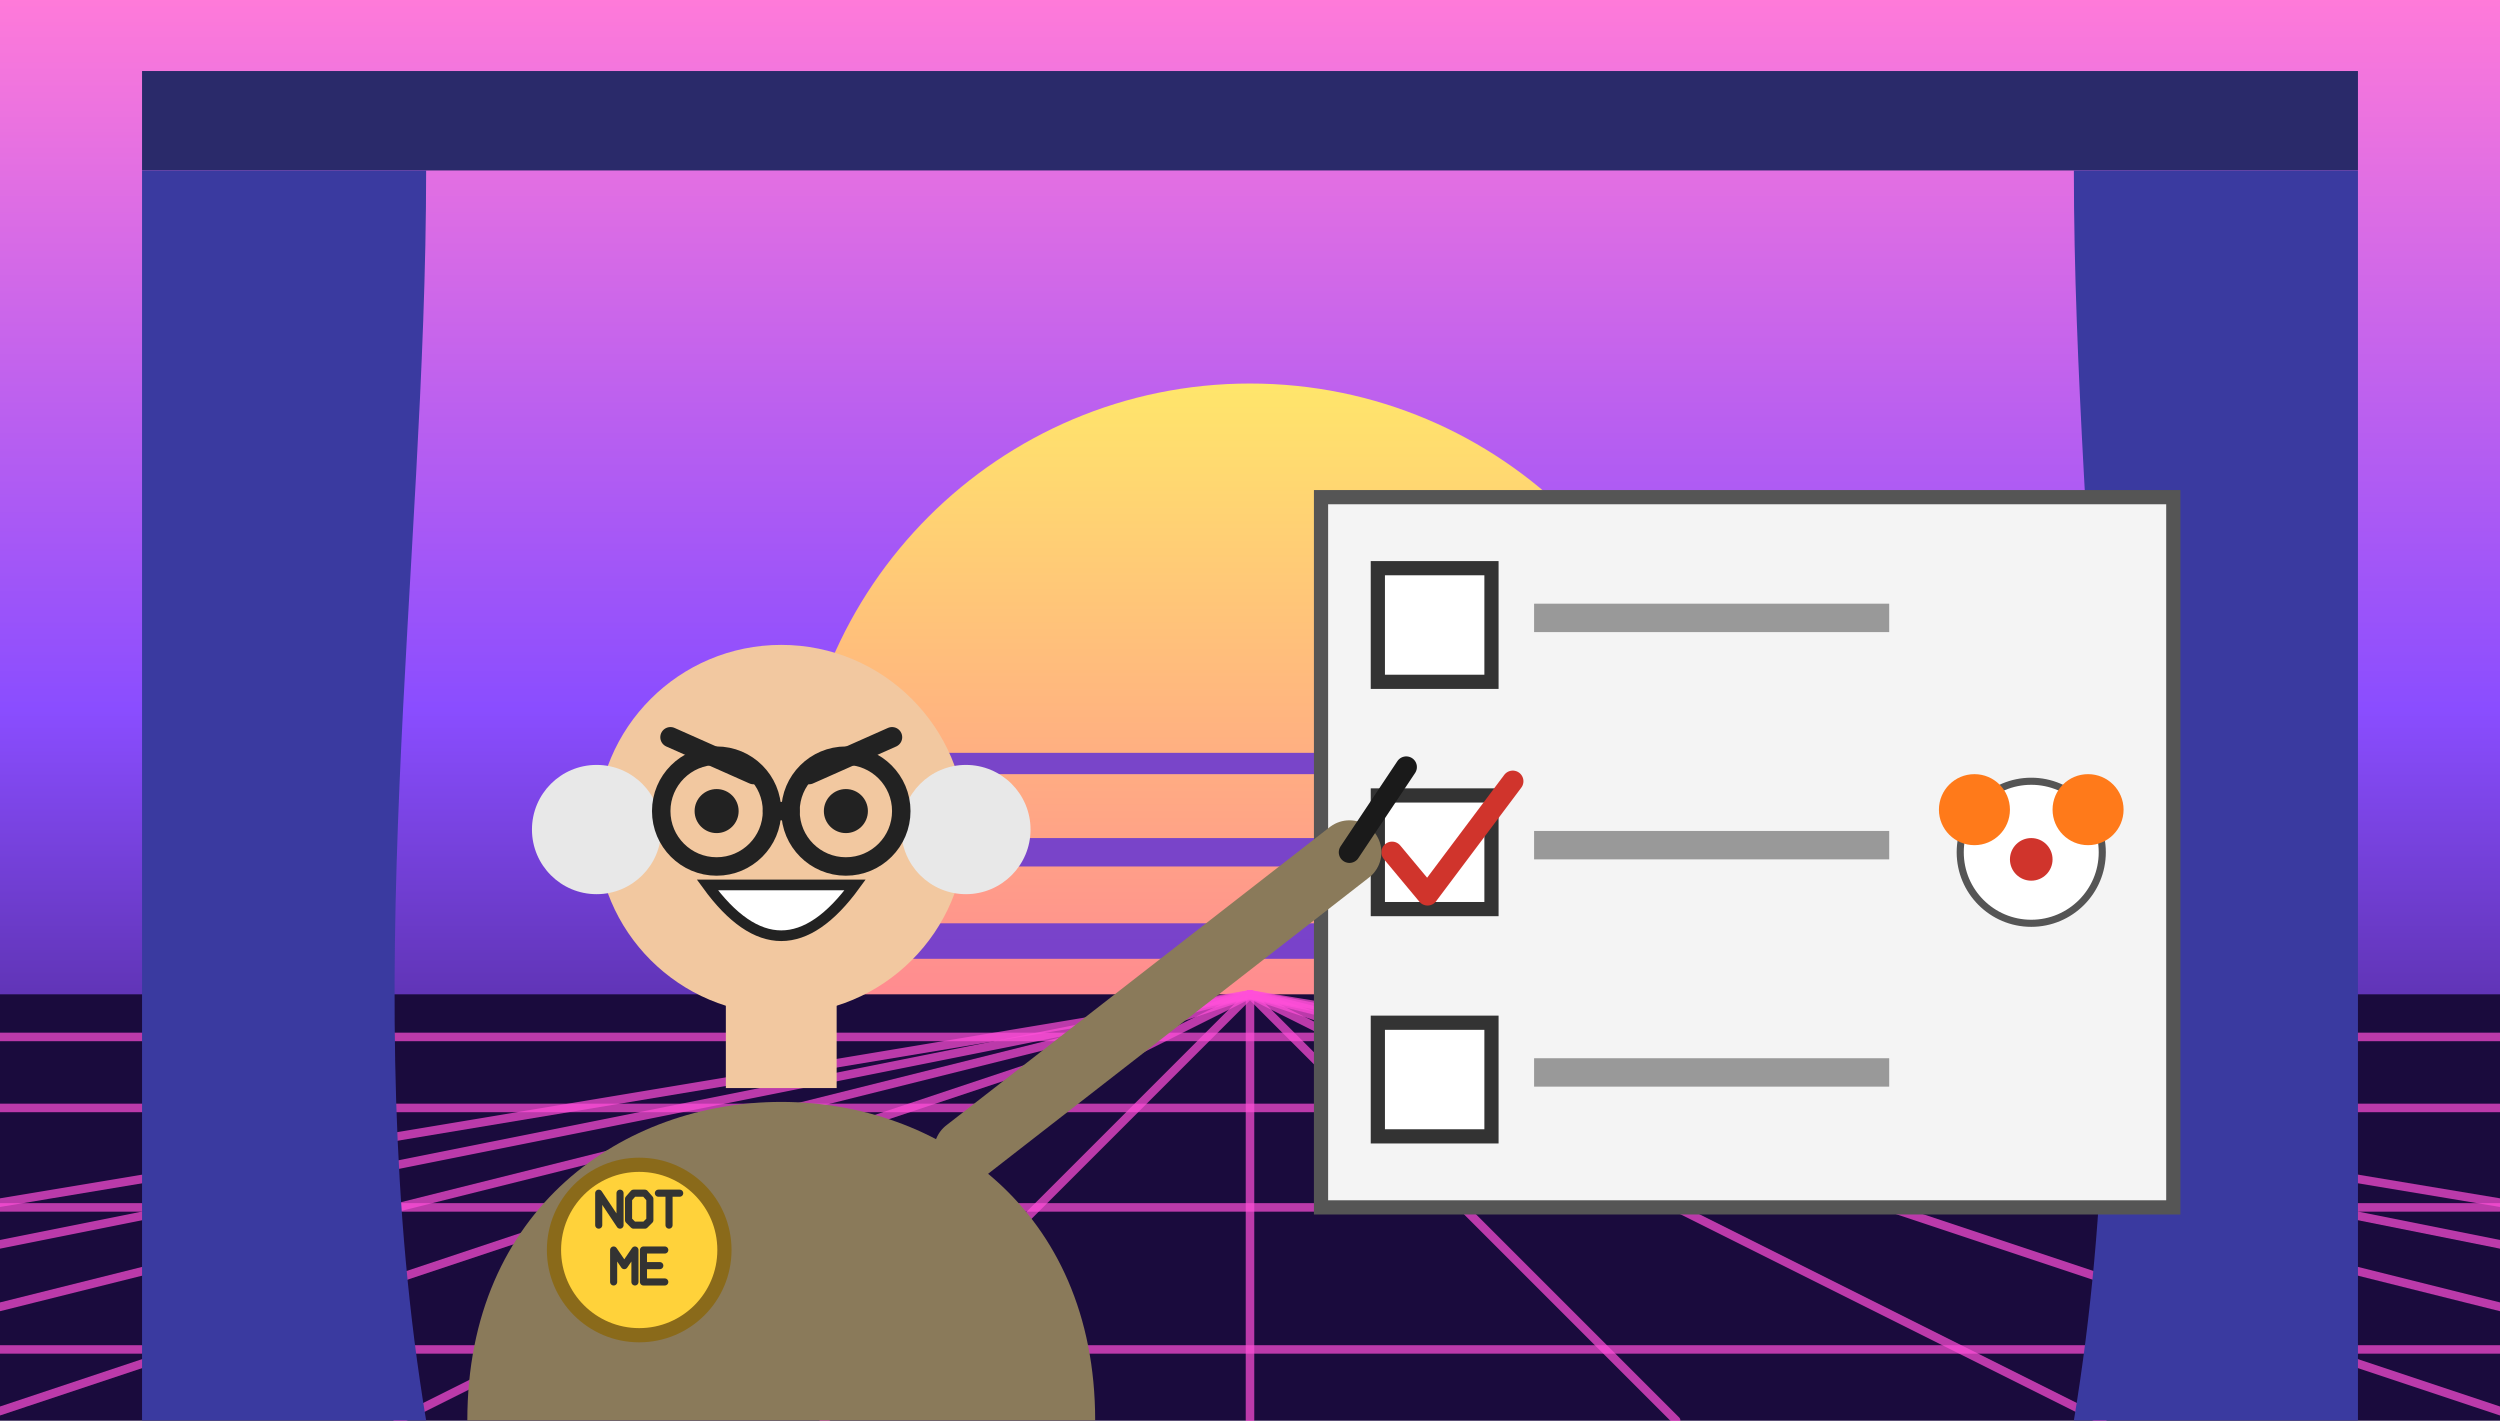
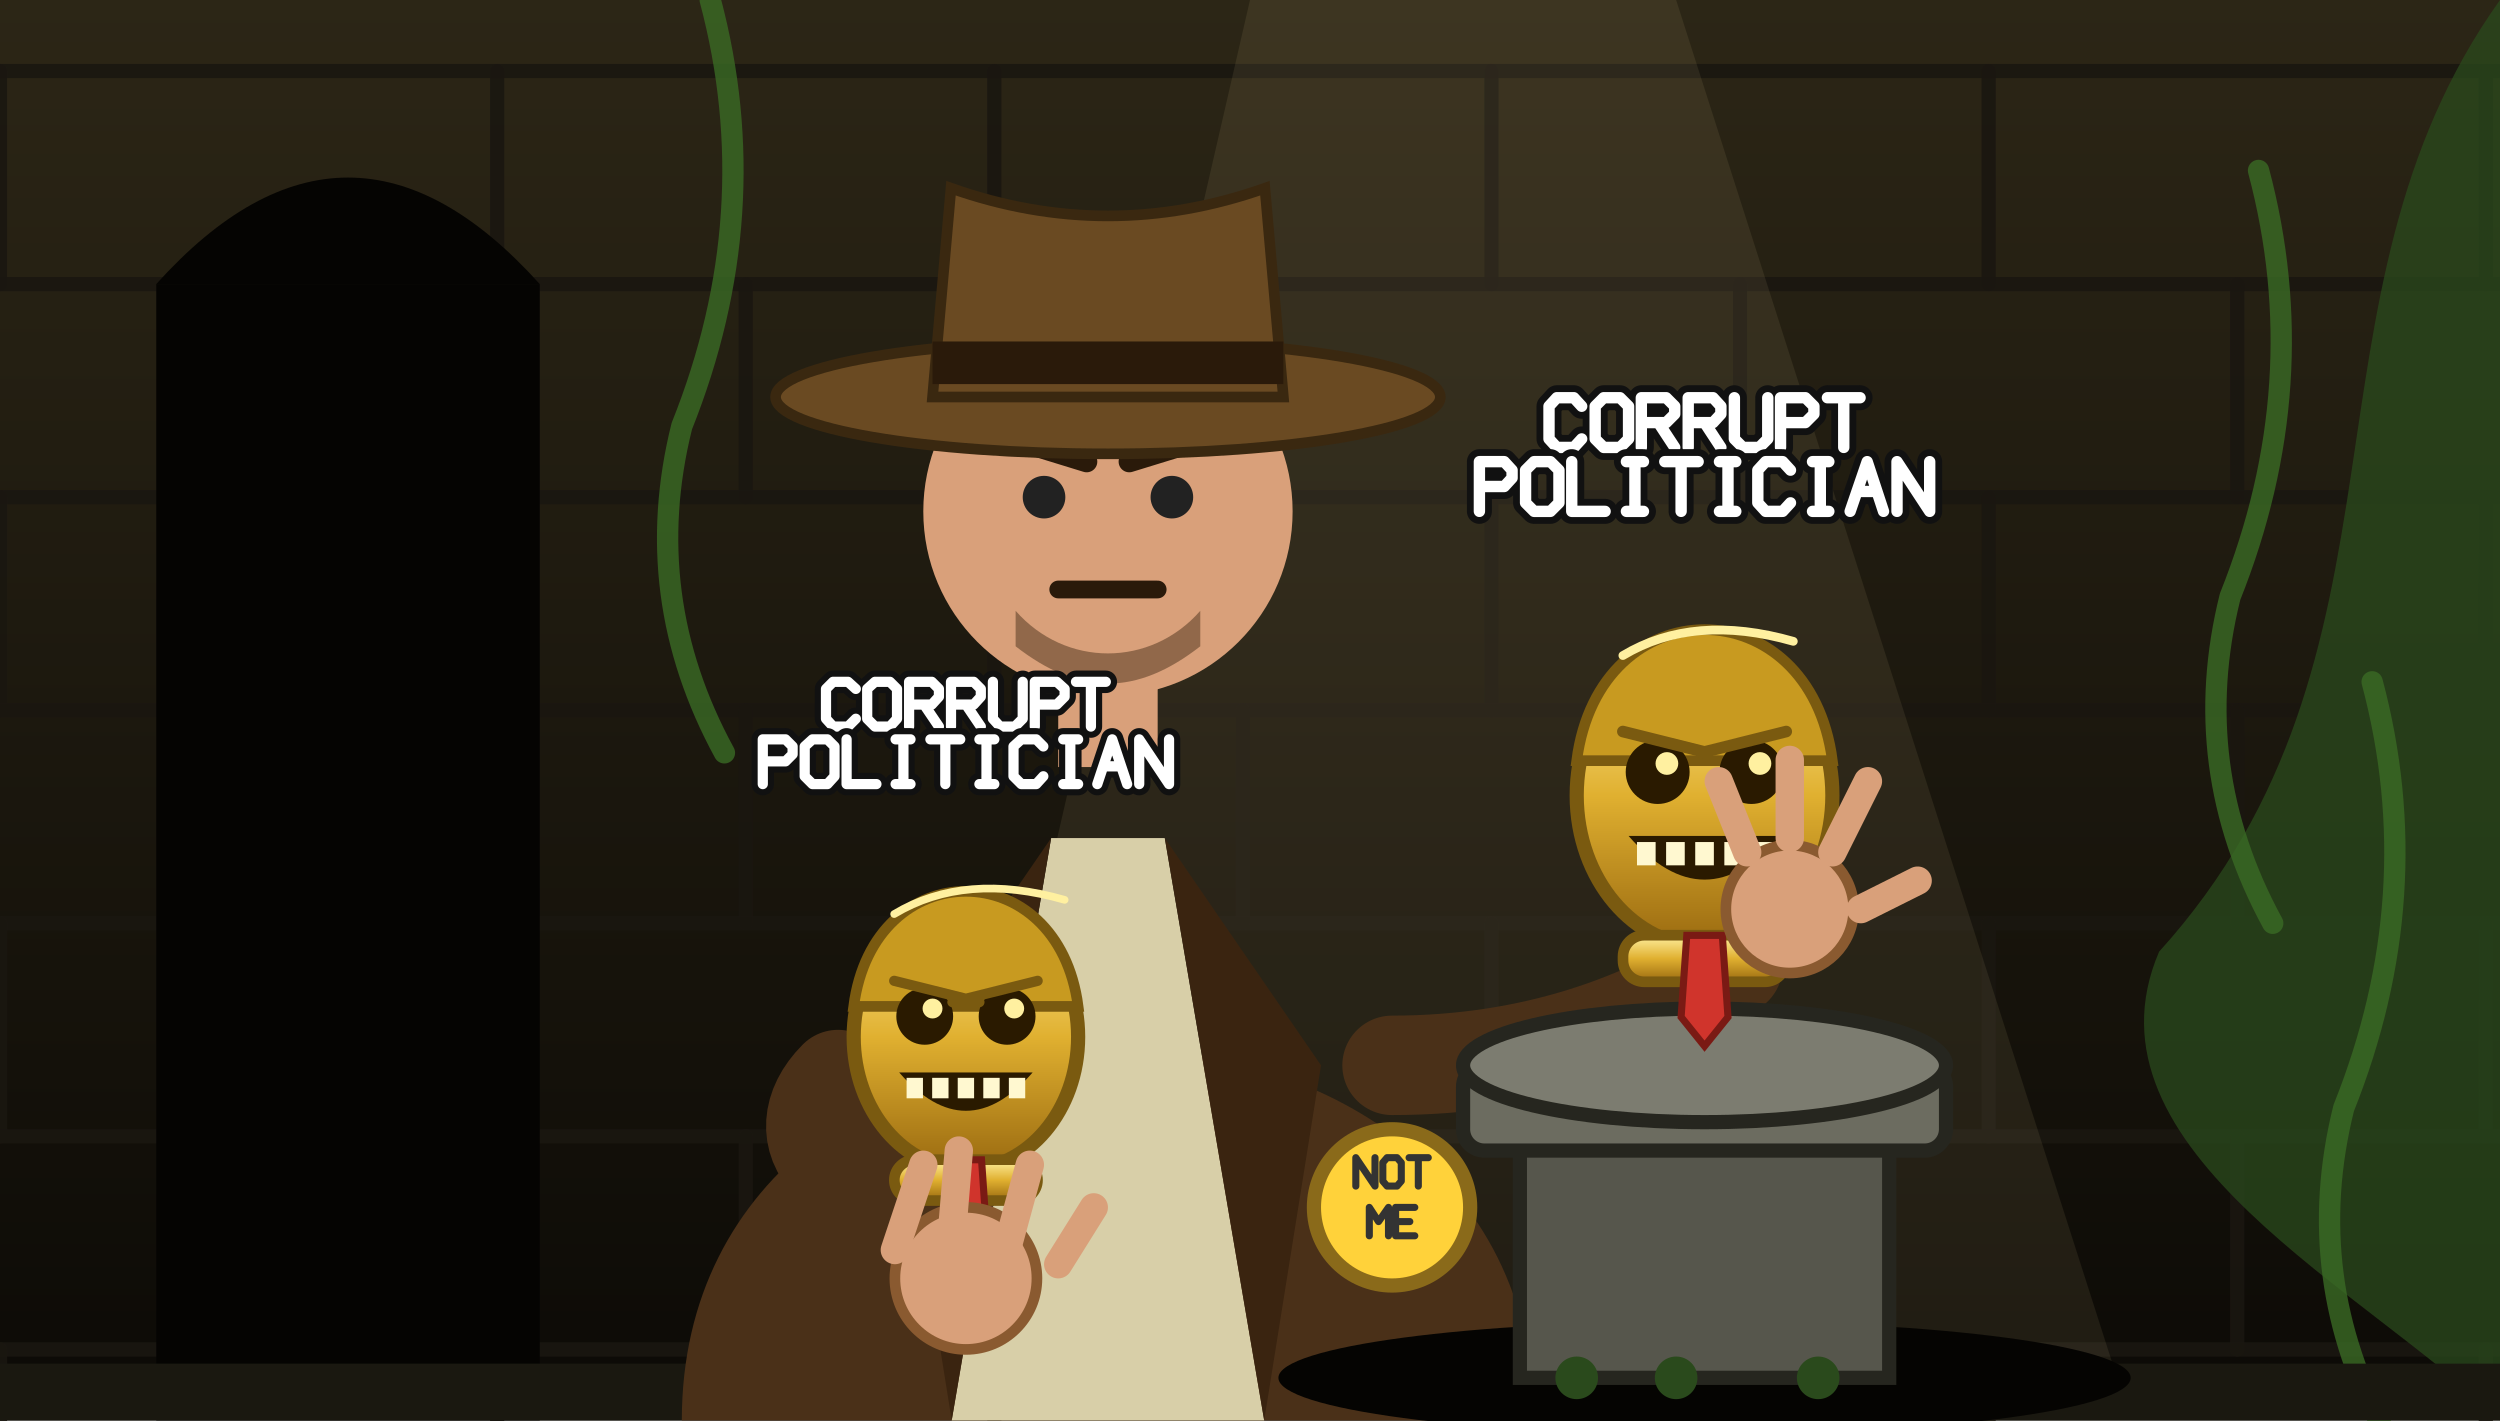
<svg xmlns="http://www.w3.org/2000/svg" viewBox="0 0 352 200" width="352" height="200">
  <defs>
    <linearGradient id="bg" x1="0" y1="0" x2="0" y2="1">
-       <stop offset="0.00" stop-color="#ff7ad9" stop-opacity="1" />
-       <stop offset="0.50" stop-color="#8a4dff" stop-opacity="1" />
-       <stop offset="1.00" stop-color="#22104a" stop-opacity="1" />
+       <stop offset="0.00" stop-color="#2c2616" stop-opacity="1" />
+       <stop offset="1.00" stop-color="#0c0a06" stop-opacity="1" />
    </linearGradient>
-     <linearGradient id="sun" x1="0" y1="0" x2="0" y2="1">
-       <stop offset="0.00" stop-color="#ffe66b" stop-opacity="1" />
-       <stop offset="1.00" stop-color="#ff5fa2" stop-opacity="1" />
+     <linearGradient id="gold" x1="0" y1="0" x2="0" y2="1">
+       <stop offset="0.00" stop-color="#fff0a0" stop-opacity="1" />
+       <stop offset="0.50" stop-color="#e0b030" stop-opacity="1" />
+       <stop offset="1.00" stop-color="#9a6a10" stop-opacity="1" />
    </linearGradient>
  </defs>
  <rect x="0" y="0" width="352" height="200" fill="url(#bg)" />
-   <circle cx="176.0" cy="118.0" r="64.0" fill="url(#sun)" />
-   <rect x="100" y="106" width="152" height="3" fill="#6a3ad0" opacity="0.9" />
-   <rect x="100" y="118" width="152" height="4" fill="#6a3ad0" opacity="0.9" />
-   <rect x="100" y="130" width="152" height="5" fill="#6a3ad0" opacity="0.9" />
-   <rect x="100" y="142" width="152" height="6" fill="#6a3ad0" opacity="0.9" />
-   <rect x="100" y="154" width="152" height="7" fill="#6a3ad0" opacity="0.9" />
-   <rect x="0" y="140" width="352" height="60" fill="#1a0b3d" />
-   <path d="M176 140 L-184 200" fill="none" stroke="#ff4fd8" stroke-width="1.2" stroke-linecap="round" stroke-linejoin="round" opacity="0.7" />
-   <path d="M176 140 L-124 200" fill="none" stroke="#ff4fd8" stroke-width="1.2" stroke-linecap="round" stroke-linejoin="round" opacity="0.7" />
-   <path d="M176 140 L-64 200" fill="none" stroke="#ff4fd8" stroke-width="1.2" stroke-linecap="round" stroke-linejoin="round" opacity="0.7" />
-   <path d="M176 140 L-4 200" fill="none" stroke="#ff4fd8" stroke-width="1.2" stroke-linecap="round" stroke-linejoin="round" opacity="0.7" />
-   <path d="M176 140 L56 200" fill="none" stroke="#ff4fd8" stroke-width="1.2" stroke-linecap="round" stroke-linejoin="round" opacity="0.7" />
-   <path d="M176 140 L116 200" fill="none" stroke="#ff4fd8" stroke-width="1.2" stroke-linecap="round" stroke-linejoin="round" opacity="0.7" />
-   <path d="M176 140 L176 200" fill="none" stroke="#ff4fd8" stroke-width="1.2" stroke-linecap="round" stroke-linejoin="round" opacity="0.7" />
-   <path d="M176 140 L236 200" fill="none" stroke="#ff4fd8" stroke-width="1.2" stroke-linecap="round" stroke-linejoin="round" opacity="0.7" />
-   <path d="M176 140 L296 200" fill="none" stroke="#ff4fd8" stroke-width="1.2" stroke-linecap="round" stroke-linejoin="round" opacity="0.7" />
-   <path d="M176 140 L356 200" fill="none" stroke="#ff4fd8" stroke-width="1.2" stroke-linecap="round" stroke-linejoin="round" opacity="0.7" />
-   <path d="M176 140 L416 200" fill="none" stroke="#ff4fd8" stroke-width="1.2" stroke-linecap="round" stroke-linejoin="round" opacity="0.7" />
-   <path d="M176 140 L476 200" fill="none" stroke="#ff4fd8" stroke-width="1.2" stroke-linecap="round" stroke-linejoin="round" opacity="0.7" />
-   <path d="M176 140 L536 200" fill="none" stroke="#ff4fd8" stroke-width="1.2" stroke-linecap="round" stroke-linejoin="round" opacity="0.7" />
-   <path d="M0 146 L352 146" fill="none" stroke="#ff4fd8" stroke-width="1.2" stroke-linecap="round" stroke-linejoin="round" opacity="0.7" />
-   <path d="M0 156 L352 156" fill="none" stroke="#ff4fd8" stroke-width="1.2" stroke-linecap="round" stroke-linejoin="round" opacity="0.7" />
-   <path d="M0 170 L352 170" fill="none" stroke="#ff4fd8" stroke-width="1.2" stroke-linecap="round" stroke-linejoin="round" opacity="0.7" />
-   <path d="M0 190 L352 190" fill="none" stroke="#ff4fd8" stroke-width="1.2" stroke-linecap="round" stroke-linejoin="round" opacity="0.7" />
-   <rect x="20" y="10" width="312" height="14" fill="#2a2a6a" />
-   <path d="M20 24 L20 200 L60 200 C 50 140 60 80 60 24 Z" fill="#3a3aa0" />
-   <path d="M332 24 L332 200 L292 200 C 302 140 292 80 292 24 Z" fill="#3a3aa0" />
-   <rect x="186" y="70" width="120" height="100" fill="#f4f4f4" stroke="#555" stroke-width="2" />
-   <rect x="194" y="80" width="16" height="16" fill="#ffffff" stroke="#333" stroke-width="2" />
-   <rect x="216" y="85" width="50" height="4" fill="#999" />
-   <rect x="194" y="112" width="16" height="16" fill="#ffffff" stroke="#333" stroke-width="2" />
-   <rect x="216" y="117" width="50" height="4" fill="#999" />
-   <circle cx="286.0" cy="120.0" r="10.0" fill="#ffffff" stroke="#555" stroke-width="1" />
-   <circle cx="286.0" cy="121.0" r="3.0" fill="#d0342c" />
-   <circle cx="278.0" cy="114.0" r="5.0" fill="#ff7a1a" />
-   <circle cx="294.0" cy="114.0" r="5.0" fill="#ff7a1a" />
-   <path d="M196 120 l 5 6 l 12 -16" fill="none" stroke="#d0342c" stroke-width="3" stroke-linecap="round" stroke-linejoin="round" />
-   <rect x="194" y="144" width="16" height="16" fill="#ffffff" stroke="#333" stroke-width="2" />
-   <rect x="216" y="149" width="50" height="4" fill="#999" />
-   <path d="M65.8 200.0 C 65.8 140.2 154.2 140.2 154.2 200.0 Z" fill="#8a7a5a" />
-   <rect x="102.2" y="137.6" width="15.6" height="15.6" fill="#f2c8a0" />
-   <circle cx="110.0" cy="116.8" r="26.0" fill="#f2c8a0" />
-   <circle cx="84.0" cy="116.8" r="9.1" fill="#e8e8e8" />
-   <circle cx="136.0" cy="116.8" r="9.1" fill="#e8e8e8" />
-   <circle cx="100.9" cy="114.2" r="3.1" fill="#222" />
-   <circle cx="119.1" cy="114.2" r="3.1" fill="#222" />
-   <path d="M99.6 124.6 L 120.4 124.6 Q 110.0 138.9 99.6 124.6 Z" fill="#fff" stroke="#222" stroke-width="1.5" />
-   <path d="M94.4 103.8 L106.1 109.0 M125.6 103.8 L113.9 109.0" fill="none" stroke="#222" stroke-width="2.86" stroke-linecap="round" stroke-linejoin="round" />
-   <circle cx="100.9" cy="114.2" r="7.8" fill="none" stroke="#222" stroke-width="2.6" />
-   <circle cx="119.1" cy="114.2" r="7.8" fill="none" stroke="#222" stroke-width="2.6" />
-   <path d="M108.7 114.2 L111.3 114.2" fill="none" stroke="#222" stroke-width="2.6" stroke-linecap="round" stroke-linejoin="round" />
-   <path d="M136 162 L190 120" fill="none" stroke="#8a7a5a" stroke-width="9" stroke-linecap="round" stroke-linejoin="round" />
-   <path d="M190 120 L198 108" fill="none" stroke="#1a1a1a" stroke-width="3" stroke-linecap="round" stroke-linejoin="round" />
-   <circle cx="90.0" cy="176.0" r="12.0" fill="#ffd23a" stroke="#8a6a1a" stroke-width="2" />
-   <path d="M84.3 172.5 L84.3 168.0 L87.3 172.5 L87.3 168.0 M89.2 168.0 L90.8 168.0 L91.5 168.8 L91.5 171.8 L90.8 172.5 L89.2 172.5 L88.5 171.8 L88.5 168.8 L89.2 168.0 M92.7 168.0 L95.7 168.0 M94.2 168.0 L94.2 172.5 " fill="none" stroke="#333" stroke-width="1" stroke-linecap="round" stroke-linejoin="round" />
-   <path d="M86.4 180.5 L86.4 176.0 L87.9 178.2 L89.4 176.0 L89.4 180.5 M93.6 176.0 L90.6 176.0 L90.6 180.5 L93.6 180.5 M90.6 178.2 L92.9 178.2 " fill="none" stroke="#333" stroke-width="1" stroke-linecap="round" stroke-linejoin="round" />
+   <path d="M0 10 L352 10" fill="none" stroke="#1a1610" stroke-width="2" stroke-linecap="round" stroke-linejoin="round" opacity="0.9" />
+   <path d="M0 10 l 0 30" fill="none" stroke="#1a1610" stroke-width="2" stroke-linecap="round" stroke-linejoin="round" opacity="0.9" />
+   <path d="M70 10 l 0 30" fill="none" stroke="#1a1610" stroke-width="2" stroke-linecap="round" stroke-linejoin="round" opacity="0.9" />
+   <path d="M140 10 l 0 30" fill="none" stroke="#1a1610" stroke-width="2" stroke-linecap="round" stroke-linejoin="round" opacity="0.9" />
+   <path d="M210 10 l 0 30" fill="none" stroke="#1a1610" stroke-width="2" stroke-linecap="round" stroke-linejoin="round" opacity="0.9" />
+   <path d="M280 10 l 0 30" fill="none" stroke="#1a1610" stroke-width="2" stroke-linecap="round" stroke-linejoin="round" opacity="0.9" />
+   <path d="M350 10 l 0 30" fill="none" stroke="#1a1610" stroke-width="2" stroke-linecap="round" stroke-linejoin="round" opacity="0.9" />
+   <path d="M0 40 L352 40" fill="none" stroke="#1a1610" stroke-width="2" stroke-linecap="round" stroke-linejoin="round" opacity="0.9" />
+   <path d="M35 40 l 0 30" fill="none" stroke="#1a1610" stroke-width="2" stroke-linecap="round" stroke-linejoin="round" opacity="0.9" />
+   <path d="M105 40 l 0 30" fill="none" stroke="#1a1610" stroke-width="2" stroke-linecap="round" stroke-linejoin="round" opacity="0.9" />
+   <path d="M175 40 l 0 30" fill="none" stroke="#1a1610" stroke-width="2" stroke-linecap="round" stroke-linejoin="round" opacity="0.9" />
+   <path d="M245 40 l 0 30" fill="none" stroke="#1a1610" stroke-width="2" stroke-linecap="round" stroke-linejoin="round" opacity="0.9" />
+   <path d="M315 40 l 0 30" fill="none" stroke="#1a1610" stroke-width="2" stroke-linecap="round" stroke-linejoin="round" opacity="0.9" />
+   <path d="M385 40 l 0 30" fill="none" stroke="#1a1610" stroke-width="2" stroke-linecap="round" stroke-linejoin="round" opacity="0.9" />
+   <path d="M0 70 L352 70" fill="none" stroke="#1a1610" stroke-width="2" stroke-linecap="round" stroke-linejoin="round" opacity="0.9" />
+   <path d="M0 70 l 0 30" fill="none" stroke="#1a1610" stroke-width="2" stroke-linecap="round" stroke-linejoin="round" opacity="0.9" />
+   <path d="M70 70 l 0 30" fill="none" stroke="#1a1610" stroke-width="2" stroke-linecap="round" stroke-linejoin="round" opacity="0.9" />
+   <path d="M140 70 l 0 30" fill="none" stroke="#1a1610" stroke-width="2" stroke-linecap="round" stroke-linejoin="round" opacity="0.9" />
+   <path d="M210 70 l 0 30" fill="none" stroke="#1a1610" stroke-width="2" stroke-linecap="round" stroke-linejoin="round" opacity="0.9" />
+   <path d="M280 70 l 0 30" fill="none" stroke="#1a1610" stroke-width="2" stroke-linecap="round" stroke-linejoin="round" opacity="0.9" />
+   <path d="M350 70 l 0 30" fill="none" stroke="#1a1610" stroke-width="2" stroke-linecap="round" stroke-linejoin="round" opacity="0.9" />
+   <path d="M0 100 L352 100" fill="none" stroke="#1a1610" stroke-width="2" stroke-linecap="round" stroke-linejoin="round" opacity="0.9" />
+   <path d="M35 100 l 0 30" fill="none" stroke="#1a1610" stroke-width="2" stroke-linecap="round" stroke-linejoin="round" opacity="0.9" />
+   <path d="M105 100 l 0 30" fill="none" stroke="#1a1610" stroke-width="2" stroke-linecap="round" stroke-linejoin="round" opacity="0.9" />
+   <path d="M175 100 l 0 30" fill="none" stroke="#1a1610" stroke-width="2" stroke-linecap="round" stroke-linejoin="round" opacity="0.9" />
+   <path d="M245 100 l 0 30" fill="none" stroke="#1a1610" stroke-width="2" stroke-linecap="round" stroke-linejoin="round" opacity="0.9" />
+   <path d="M315 100 l 0 30" fill="none" stroke="#1a1610" stroke-width="2" stroke-linecap="round" stroke-linejoin="round" opacity="0.9" />
+   <path d="M385 100 l 0 30" fill="none" stroke="#1a1610" stroke-width="2" stroke-linecap="round" stroke-linejoin="round" opacity="0.9" />
+   <path d="M0 130 L352 130" fill="none" stroke="#1a1610" stroke-width="2" stroke-linecap="round" stroke-linejoin="round" opacity="0.9" />
+   <path d="M0 130 l 0 30" fill="none" stroke="#1a1610" stroke-width="2" stroke-linecap="round" stroke-linejoin="round" opacity="0.9" />
+   <path d="M70 130 l 0 30" fill="none" stroke="#1a1610" stroke-width="2" stroke-linecap="round" stroke-linejoin="round" opacity="0.9" />
+   <path d="M140 130 l 0 30" fill="none" stroke="#1a1610" stroke-width="2" stroke-linecap="round" stroke-linejoin="round" opacity="0.9" />
+   <path d="M210 130 l 0 30" fill="none" stroke="#1a1610" stroke-width="2" stroke-linecap="round" stroke-linejoin="round" opacity="0.9" />
+   <path d="M280 130 l 0 30" fill="none" stroke="#1a1610" stroke-width="2" stroke-linecap="round" stroke-linejoin="round" opacity="0.9" />
+   <path d="M350 130 l 0 30" fill="none" stroke="#1a1610" stroke-width="2" stroke-linecap="round" stroke-linejoin="round" opacity="0.9" />
+   <path d="M0 160 L352 160" fill="none" stroke="#1a1610" stroke-width="2" stroke-linecap="round" stroke-linejoin="round" opacity="0.9" />
+   <path d="M35 160 l 0 30" fill="none" stroke="#1a1610" stroke-width="2" stroke-linecap="round" stroke-linejoin="round" opacity="0.9" />
+   <path d="M105 160 l 0 30" fill="none" stroke="#1a1610" stroke-width="2" stroke-linecap="round" stroke-linejoin="round" opacity="0.9" />
+   <path d="M175 160 l 0 30" fill="none" stroke="#1a1610" stroke-width="2" stroke-linecap="round" stroke-linejoin="round" opacity="0.9" />
+   <path d="M245 160 l 0 30" fill="none" stroke="#1a1610" stroke-width="2" stroke-linecap="round" stroke-linejoin="round" opacity="0.9" />
+   <path d="M315 160 l 0 30" fill="none" stroke="#1a1610" stroke-width="2" stroke-linecap="round" stroke-linejoin="round" opacity="0.9" />
+   <path d="M385 160 l 0 30" fill="none" stroke="#1a1610" stroke-width="2" stroke-linecap="round" stroke-linejoin="round" opacity="0.9" />
+   <path d="M0 190 L352 190" fill="none" stroke="#1a1610" stroke-width="2" stroke-linecap="round" stroke-linejoin="round" opacity="0.9" />
+   <path d="M0 190 l 0 30" fill="none" stroke="#1a1610" stroke-width="2" stroke-linecap="round" stroke-linejoin="round" opacity="0.9" />
+   <path d="M70 190 l 0 30" fill="none" stroke="#1a1610" stroke-width="2" stroke-linecap="round" stroke-linejoin="round" opacity="0.9" />
+   <path d="M140 190 l 0 30" fill="none" stroke="#1a1610" stroke-width="2" stroke-linecap="round" stroke-linejoin="round" opacity="0.9" />
+   <path d="M210 190 l 0 30" fill="none" stroke="#1a1610" stroke-width="2" stroke-linecap="round" stroke-linejoin="round" opacity="0.9" />
+   <path d="M280 190 l 0 30" fill="none" stroke="#1a1610" stroke-width="2" stroke-linecap="round" stroke-linejoin="round" opacity="0.9" />
+   <path d="M350 190 l 0 30" fill="none" stroke="#1a1610" stroke-width="2" stroke-linecap="round" stroke-linejoin="round" opacity="0.9" />
+   <rect x="22" y="40" width="54" height="160" fill="#050402" />
+   <path d="M22 40 Q 49 10 76 40 Z" fill="#050402" />
+   <polygon points="176.0,0.0 236.0,0.0 300.0,200.0 130.0,200.0" fill="#ffe9a0" opacity="0.08" />
+   <path d="M352 0 C 322 42 342 92 304 134 C 292 162 334 182 352 200 Z" fill="#2a4a1c" opacity="0.75" />
+   <path d="M100 0 q 8 30 -4 60 q -6 24 6 46" fill="none" stroke="#3a6a24" stroke-width="3" stroke-linecap="round" stroke-linejoin="round" opacity="0.8" />
+   <path d="M318 24 q 8 30 -4 60 q -6 24 6 46" fill="none" stroke="#3a6a24" stroke-width="3" stroke-linecap="round" stroke-linejoin="round" opacity="0.8" />
+   <path d="M334 96 q 8 30 -4 60 q -6 24 6 46" fill="none" stroke="#3a6a24" stroke-width="3" stroke-linecap="round" stroke-linejoin="round" opacity="0.8" />
+   <rect x="0" y="192" width="352" height="8" fill="#1a1810" />
+   <path d="M96 200 C 96 130 216 130 216 200 Z" fill="#4a3018" />
+   <rect x="149" y="92" width="14" height="16" fill="#d9a07a" />
+   <path d="M134 200 L148 118 L164 118 L178 200 Z" fill="#d8cfa8" />
+   <path d="M134 200 L148 118 L126 150 Z" fill="#3a2410" />
+   <path d="M178 200 L164 118 L186 150 Z" fill="#3a2410" />
+   <circle cx="156.0" cy="72.0" r="26.0" fill="#d9a07a" />
+   <path d="M143 86 C 150 94 162 94 169 86 L169 91 C 160 98 152 98 143 91 Z" fill="#3a2410" opacity="0.45" />
+   <circle cx="147.0" cy="70.0" r="3.0" fill="#222" />
+   <circle cx="165.0" cy="70.0" r="3.0" fill="#222" />
+   <path d="M140 61 l 13 4 M172 61 l -13 4" fill="none" stroke="#2a1a0a" stroke-width="3" stroke-linecap="round" stroke-linejoin="round" />
+   <path d="M149 83 l 14 0" fill="none" stroke="#2a1a0a" stroke-width="2.5" stroke-linecap="round" stroke-linejoin="round" />
+   <ellipse cx="156.0" cy="55.9" rx="46.8" ry="8.0" fill="#6a4a22" stroke="#3a2810" stroke-width="1.5" />
+   <path d="M131.3 55.9 L133.9 26.5 Q 156.0 34.3 178.1 26.5 L180.7 55.9 Z" fill="#6a4a22" stroke="#3a2810" stroke-width="1.5" />
+   <rect x="131.3" y="48.08" width="49.4" height="6" fill="#2a1a0a" />
+   <circle cx="196.0" cy="170.0" r="11.0" fill="#ffd23a" stroke="#8a6a1a" stroke-width="2" />
+   <path d="M190.9 167.0 L190.9 163.0 L193.6 167.0 L193.6 163.0 M195.3 163.0 L196.7 163.0 L197.3 163.7 L197.3 166.3 L196.7 167.0 L195.3 167.0 L194.7 166.3 L194.7 163.7 L195.3 163.0 M198.4 163.0 L201.1 163.0 M199.7 163.0 L199.7 167.0 " fill="none" stroke="#333" stroke-width="1" stroke-linecap="round" stroke-linejoin="round" />
+   <path d="M192.8 174.0 L192.8 170.0 L194.1 172.0 L195.5 170.0 L195.5 174.0 M199.2 170.0 L196.5 170.0 L196.5 174.0 L199.2 174.0 M196.5 172.0 L198.5 172.0 " fill="none" stroke="#333" stroke-width="1" stroke-linecap="round" stroke-linejoin="round" />
+   <path d="M196 150 C 216 150 232 144 244 136" fill="none" stroke="#4a3018" stroke-width="14" stroke-linecap="round" stroke-linejoin="round" />
+   <path d="M118 152 C 110 160 118 170 134 166" fill="none" stroke="#4a3018" stroke-width="14" stroke-linecap="round" stroke-linejoin="round" />
+   <ellipse cx="136.0" cy="146.0" rx="15.8" ry="18.7" fill="url(#gold)" stroke="#7a5a10" stroke-width="2" />
+   <path d="M120.2 141.7 C 123.0 120.1 149.0 120.1 151.8 141.7 Z" fill="#c89a20" stroke="#7a5a10" stroke-width="1.5" />
+   <path d="M125.9 128.7 q 10 -6 24 -2" fill="none" stroke="#fff0a0" stroke-width="1.08" stroke-linecap="round" stroke-linejoin="round" />
+   <circle cx="130.2" cy="143.1" r="4.0" fill="#2a1a00" />
+   <circle cx="141.8" cy="143.1" r="4.0" fill="#2a1a00" />
+   <circle cx="131.3" cy="142.0" r="1.4" fill="#fff0a0" />
+   <circle cx="142.8" cy="142.0" r="1.4" fill="#fff0a0" />
+   <path d="M125.9 138.1 l 12 3 M146.1 138.1 l -12 3" fill="none" stroke="#7a5a10" stroke-width="1.44" stroke-linecap="round" stroke-linejoin="round" />
+   <path d="M126.6 151.0 Q 136.0 161.8 145.4 151.0 Z" fill="#2a1a00" />
+   <rect x="127.648" y="151.76" width="2.304" height="2.88" fill="#fff8d0" />
+   <rect x="131.248" y="151.76" width="2.304" height="2.88" fill="#fff8d0" />
+   <rect x="134.848" y="151.76" width="2.304" height="2.88" fill="#fff8d0" />
+   <rect x="138.448" y="151.76" width="2.304" height="2.88" fill="#fff8d0" />
+   <rect x="142.048" y="151.76" width="2.304" height="2.88" fill="#fff8d0" />
+   <rect x="125.92" y="163.28" width="20.16" height="5.76" fill="url(#gold)" rx="3" stroke="#7a5a10" stroke-width="1.5" />
+   <polygon points="133.8,163.3 138.2,163.3 138.9,173.4 136.0,177.0 133.1,173.4" fill="#d0342c" stroke="#7a1a14" stroke-width="1" />
+   <circle cx="136.0" cy="180.0" r="10.0" fill="#d9a07a" stroke="#8a5a30" stroke-width="1.5" />
+   <path d="M126 176 l 4 -12 M134 174 l 1 -12 M142 175 l 3 -11 M149 178 l 5 -8" fill="none" stroke="#d9a07a" stroke-width="4" stroke-linecap="round" stroke-linejoin="round" />
+   <ellipse cx="240.0" cy="194.0" rx="60.0" ry="8.0" fill="#050402" />
+   <rect x="214" y="158" width="52" height="36" fill="#56564c" stroke="#26261f" stroke-width="2" />
+   <rect x="206" y="150" width="68" height="12" fill="#6c6c60" rx="3" stroke="#26261f" stroke-width="2" />
+   <ellipse cx="240.0" cy="150.0" rx="34.0" ry="8.0" fill="#7c7c70" stroke="#26261f" stroke-width="2" />
+   <circle cx="222.0" cy="194.0" r="3.0" fill="#2a4a1c" />
+   <circle cx="236.0" cy="194.0" r="3.0" fill="#2a4a1c" />
+   <circle cx="256.0" cy="194.0" r="3.0" fill="#2a4a1c" />
+   <ellipse cx="240.0" cy="112.0" rx="18.0" ry="21.3" fill="url(#gold)" stroke="#7a5a10" stroke-width="2" />
+   <path d="M222.0 107.1 C 225.2 82.5 254.8 82.5 258.0 107.1 Z" fill="#c89a20" stroke="#7a5a10" stroke-width="1.5" />
+   <path d="M228.5 92.3 q 10 -6 24 -2" fill="none" stroke="#fff0a0" stroke-width="1.23" stroke-linecap="round" stroke-linejoin="round" />
+   <circle cx="233.4" cy="108.7" r="4.5" fill="#2a1a00" />
+   <circle cx="246.6" cy="108.7" r="4.5" fill="#2a1a00" />
+   <circle cx="234.7" cy="107.5" r="1.6" fill="#fff0a0" />
+   <circle cx="247.8" cy="107.5" r="1.6" fill="#fff0a0" />
+   <path d="M228.5 103.0 l 12 3 M251.5 103.0 l -12 3" fill="none" stroke="#7a5a10" stroke-width="1.64" stroke-linecap="round" stroke-linejoin="round" />
+   <path d="M229.3 117.7 Q 240.0 130.0 250.7 117.7 Z" fill="#2a1a00" />
+   <rect x="230.488" y="118.56" width="2.624" height="3.28" fill="#fff8d0" />
+   <rect x="234.588" y="118.56" width="2.624" height="3.28" fill="#fff8d0" />
+   <rect x="238.688" y="118.56" width="2.624" height="3.28" fill="#fff8d0" />
+   <rect x="242.788" y="118.56" width="2.624" height="3.28" fill="#fff8d0" />
+   <rect x="246.888" y="118.56" width="2.624" height="3.28" fill="#fff8d0" />
+   <rect x="228.52" y="131.68" width="22.96" height="6.56" fill="url(#gold)" rx="3" stroke="#7a5a10" stroke-width="1.5" />
+   <polygon points="237.5,131.7 242.5,131.7 243.3,143.2 240.0,147.3 236.7,143.2" fill="#d0342c" stroke="#7a1a14" stroke-width="1" />
+   <circle cx="252.0" cy="128.0" r="9.0" fill="#d9a07a" stroke="#8a5a30" stroke-width="1.5" />
+   <path d="M246 120 l -4 -10 M252 118 l 0 -11 M258 120 l 5 -10 M262 128 l 8 -4" fill="none" stroke="#d9a07a" stroke-width="4" stroke-linecap="round" stroke-linejoin="round" />
+   <path d="M120.5 97.0 L119.4 96.0 L117.3 96.0 L116.3 97.0 L116.3 101.2 L117.3 102.3 L119.4 102.3 L120.5 101.2 M123.2 96.0 L125.3 96.0 L126.3 97.0 L126.3 101.2 L125.3 102.3 L123.2 102.3 L122.1 101.2 L122.1 97.0 L123.2 96.0 M128.0 102.3 L128.0 96.0 L131.2 96.0 L132.2 97.0 L132.2 98.1 L131.2 99.2 L128.0 99.2 M130.1 99.2 L132.2 102.3 M133.9 102.3 L133.9 96.0 L137.1 96.0 L138.1 97.0 L138.1 98.1 L137.1 99.2 L133.9 99.2 M136.0 99.2 L138.1 102.3 M139.8 96.0 L139.8 101.2 L140.8 102.3 L142.9 102.3 L144.0 101.2 L144.0 96.0 M145.7 102.3 L145.7 96.0 L148.8 96.0 L149.9 97.0 L149.9 98.1 L148.8 99.2 L145.7 99.2 M151.5 96.0 L155.7 96.0 M153.6 96.0 L153.6 102.3 " fill="none" stroke="#111111" stroke-width="3.168" stroke-linecap="round" stroke-linejoin="round" />
+   <path d="M120.5 97.0 L119.4 96.0 L117.3 96.0 L116.3 97.0 L116.3 101.2 L117.3 102.3 L119.4 102.3 L120.5 101.2 M123.2 96.0 L125.3 96.0 L126.3 97.0 L126.3 101.2 L125.3 102.3 L123.2 102.3 L122.1 101.2 L122.1 97.0 L123.2 96.0 M128.0 102.3 L128.0 96.0 L131.2 96.0 L132.2 97.0 L132.2 98.1 L131.2 99.2 L128.0 99.2 M130.1 99.2 L132.2 102.3 M133.9 102.3 L133.9 96.0 L137.1 96.0 L138.1 97.0 L138.1 98.1 L137.1 99.2 L133.9 99.2 M136.0 99.2 L138.1 102.3 M139.8 96.0 L139.8 101.2 L140.8 102.3 L142.9 102.3 L144.0 101.2 L144.0 96.0 M145.7 102.3 L145.7 96.0 L148.8 96.0 L149.9 97.0 L149.9 98.1 L148.8 99.2 L145.7 99.2 M151.5 96.0 L155.7 96.0 M153.6 96.0 L153.6 102.3 " fill="none" stroke="#ffffff" stroke-width="1.44" stroke-linecap="round" stroke-linejoin="round" />
+   <path d="M107.4 110.4 L107.4 104.1 L110.6 104.1 L111.6 105.1 L111.6 106.2 L110.6 107.2 L107.4 107.2 M114.4 104.1 L116.5 104.1 L117.5 105.1 L117.5 109.3 L116.5 110.4 L114.4 110.4 L113.3 109.3 L113.3 105.1 L114.4 104.1 M119.2 104.1 L119.2 110.4 L123.4 110.4 M126.1 104.1 L128.2 104.1 M127.2 104.1 L127.2 110.4 M126.1 110.4 L128.2 110.4 M131.0 104.1 L135.2 104.1 M133.1 104.1 L133.1 110.4 M137.9 104.1 L140.0 104.1 M138.9 104.1 L138.9 110.4 M137.9 110.4 L140.0 110.4 M146.9 105.1 L145.9 104.1 L143.8 104.1 L142.7 105.1 L142.7 109.3 L143.8 110.4 L145.9 110.4 L146.9 109.3 M149.7 104.1 L151.8 104.1 M150.7 104.1 L150.7 110.4 M149.7 110.4 L151.8 110.4 M154.5 110.4 L156.6 104.1 L158.7 110.4 M155.5 107.9 L157.6 107.9 M160.4 110.4 L160.4 104.1 L164.6 110.4 L164.6 104.1 " fill="none" stroke="#111111" stroke-width="3.168" stroke-linecap="round" stroke-linejoin="round" />
+   <path d="M107.4 110.4 L107.4 104.1 L110.6 104.1 L111.6 105.1 L111.6 106.2 L110.6 107.2 L107.4 107.2 M114.4 104.1 L116.5 104.1 L117.5 105.1 L117.5 109.3 L116.5 110.4 L114.4 110.4 L113.3 109.3 L113.3 105.1 L114.4 104.1 M119.2 104.1 L119.2 110.4 L123.4 110.4 M126.1 104.1 L128.2 104.1 M127.2 104.1 L127.2 110.4 M126.1 110.4 L128.2 110.4 M131.0 104.1 L135.2 104.1 M133.1 104.1 L133.1 110.4 M137.9 104.1 L140.0 104.1 M138.9 104.1 L138.9 110.4 M137.9 110.4 L140.0 110.4 M146.9 105.1 L145.9 104.1 L143.8 104.1 L142.7 105.1 L142.7 109.3 L143.8 110.4 L145.9 110.4 L146.9 109.3 M149.7 104.1 L151.8 104.1 M150.7 104.1 L150.7 110.4 M149.7 110.4 L151.8 110.4 M154.5 110.4 L156.6 104.1 L158.7 110.4 M155.5 107.9 L157.6 107.9 M160.4 110.4 L160.4 104.1 L164.6 110.4 L164.6 104.1 " fill="none" stroke="#ffffff" stroke-width="1.44" stroke-linecap="round" stroke-linejoin="round" />
+   <path d="M222.7 57.2 L221.6 56.0 L219.2 56.0 L218.1 57.2 L218.1 61.8 L219.2 63.0 L221.6 63.0 L222.7 61.8 M225.8 56.0 L228.1 56.0 L229.3 57.2 L229.3 61.8 L228.1 63.0 L225.8 63.0 L224.6 61.8 L224.6 57.2 L225.8 56.0 M231.1 63.0 L231.1 56.0 L234.6 56.0 L235.8 57.2 L235.8 58.3 L234.6 59.5 L231.1 59.5 M233.5 59.5 L235.8 63.0 M237.7 63.0 L237.7 56.0 L241.2 56.0 L242.3 57.2 L242.3 58.3 L241.2 59.5 L237.7 59.5 M240.0 59.5 L242.3 63.0 M244.2 56.0 L244.2 61.8 L245.4 63.0 L247.7 63.0 L248.9 61.8 L248.9 56.0 M250.7 63.0 L250.7 56.0 L254.2 56.0 L255.4 57.2 L255.4 58.3 L254.2 59.5 L250.7 59.5 M257.3 56.0 L261.9 56.0 M259.6 56.0 L259.6 63.0 " fill="none" stroke="#111111" stroke-width="3.52" stroke-linecap="round" stroke-linejoin="round" />
+   <path d="M222.7 57.2 L221.6 56.0 L219.2 56.0 L218.1 57.2 L218.1 61.8 L219.2 63.0 L221.6 63.0 L222.7 61.8 M225.8 56.0 L228.1 56.0 L229.3 57.2 L229.3 61.8 L228.1 63.0 L225.8 63.0 L224.6 61.8 L224.6 57.2 L225.8 56.0 M231.1 63.0 L231.1 56.0 L234.6 56.0 L235.8 57.2 L235.8 58.3 L234.6 59.5 L231.1 59.5 M233.5 59.5 L235.8 63.0 M237.7 63.0 L237.7 56.0 L241.2 56.0 L242.3 57.2 L242.3 58.3 L241.2 59.5 L237.7 59.5 M240.0 59.5 L242.3 63.0 M244.2 56.0 L244.2 61.8 L245.4 63.0 L247.7 63.0 L248.9 61.8 L248.9 56.0 M250.7 63.0 L250.7 56.0 L254.2 56.0 L255.4 57.2 L255.4 58.3 L254.2 59.5 L250.7 59.5 M257.3 56.0 L261.9 56.0 M259.6 56.0 L259.6 63.0 " fill="none" stroke="#ffffff" stroke-width="1.6" stroke-linecap="round" stroke-linejoin="round" />
+   <path d="M208.3 72.0 L208.3 65.0 L211.8 65.0 L212.9 66.2 L212.9 67.3 L211.8 68.5 L208.3 68.5 M216.0 65.0 L218.3 65.0 L219.5 66.2 L219.5 70.8 L218.3 72.0 L216.0 72.0 L214.8 70.8 L214.8 66.2 L216.0 65.0 M221.3 65.0 L221.3 72.0 L226.0 72.0 M229.0 65.0 L231.4 65.0 M230.2 65.0 L230.2 72.0 M229.0 72.0 L231.4 72.0 M234.4 65.0 L239.1 65.0 M236.7 65.0 L236.7 72.0 M242.1 65.0 L244.4 65.0 M243.3 65.0 L243.3 72.0 M242.1 72.0 L244.4 72.0 M252.1 66.2 L251.0 65.0 L248.6 65.0 L247.5 66.2 L247.5 70.8 L248.6 72.0 L251.0 72.0 L252.1 70.8 M255.2 65.0 L257.5 65.0 M256.3 65.0 L256.3 72.0 M255.2 72.0 L257.5 72.0 M260.5 72.0 L262.9 65.0 L265.2 72.0 M261.7 69.2 L264.0 69.2 M267.1 72.0 L267.1 65.0 L271.7 72.0 L271.7 65.0 " fill="none" stroke="#111111" stroke-width="3.52" stroke-linecap="round" stroke-linejoin="round" />
+   <path d="M208.3 72.0 L208.3 65.0 L211.8 65.0 L212.9 66.2 L212.9 67.3 L211.8 68.5 L208.3 68.5 M216.0 65.0 L218.3 65.0 L219.5 66.2 L219.5 70.8 L218.3 72.0 L216.0 72.0 L214.8 70.8 L214.8 66.2 L216.0 65.0 M221.3 65.0 L221.3 72.0 L226.0 72.0 M229.0 65.0 L231.4 65.0 M230.2 65.0 L230.2 72.0 M229.0 72.0 L231.4 72.0 M234.4 65.0 L239.1 65.0 M236.7 65.0 L236.7 72.0 M242.1 65.0 L244.4 65.0 M243.3 65.0 L243.3 72.0 M242.1 72.0 L244.4 72.0 M252.1 66.2 L251.0 65.0 L248.6 65.0 L247.5 66.2 L247.5 70.8 L248.6 72.0 L251.0 72.0 L252.1 70.8 M255.2 65.0 L257.5 65.0 M256.3 65.0 L256.3 72.0 M255.2 72.0 L257.5 72.0 M260.5 72.0 L262.9 65.0 L265.2 72.0 M261.7 69.2 L264.0 69.2 M267.1 72.0 L267.1 65.0 L271.7 72.0 L271.7 65.0 " fill="none" stroke="#ffffff" stroke-width="1.6" stroke-linecap="round" stroke-linejoin="round" />
</svg>
